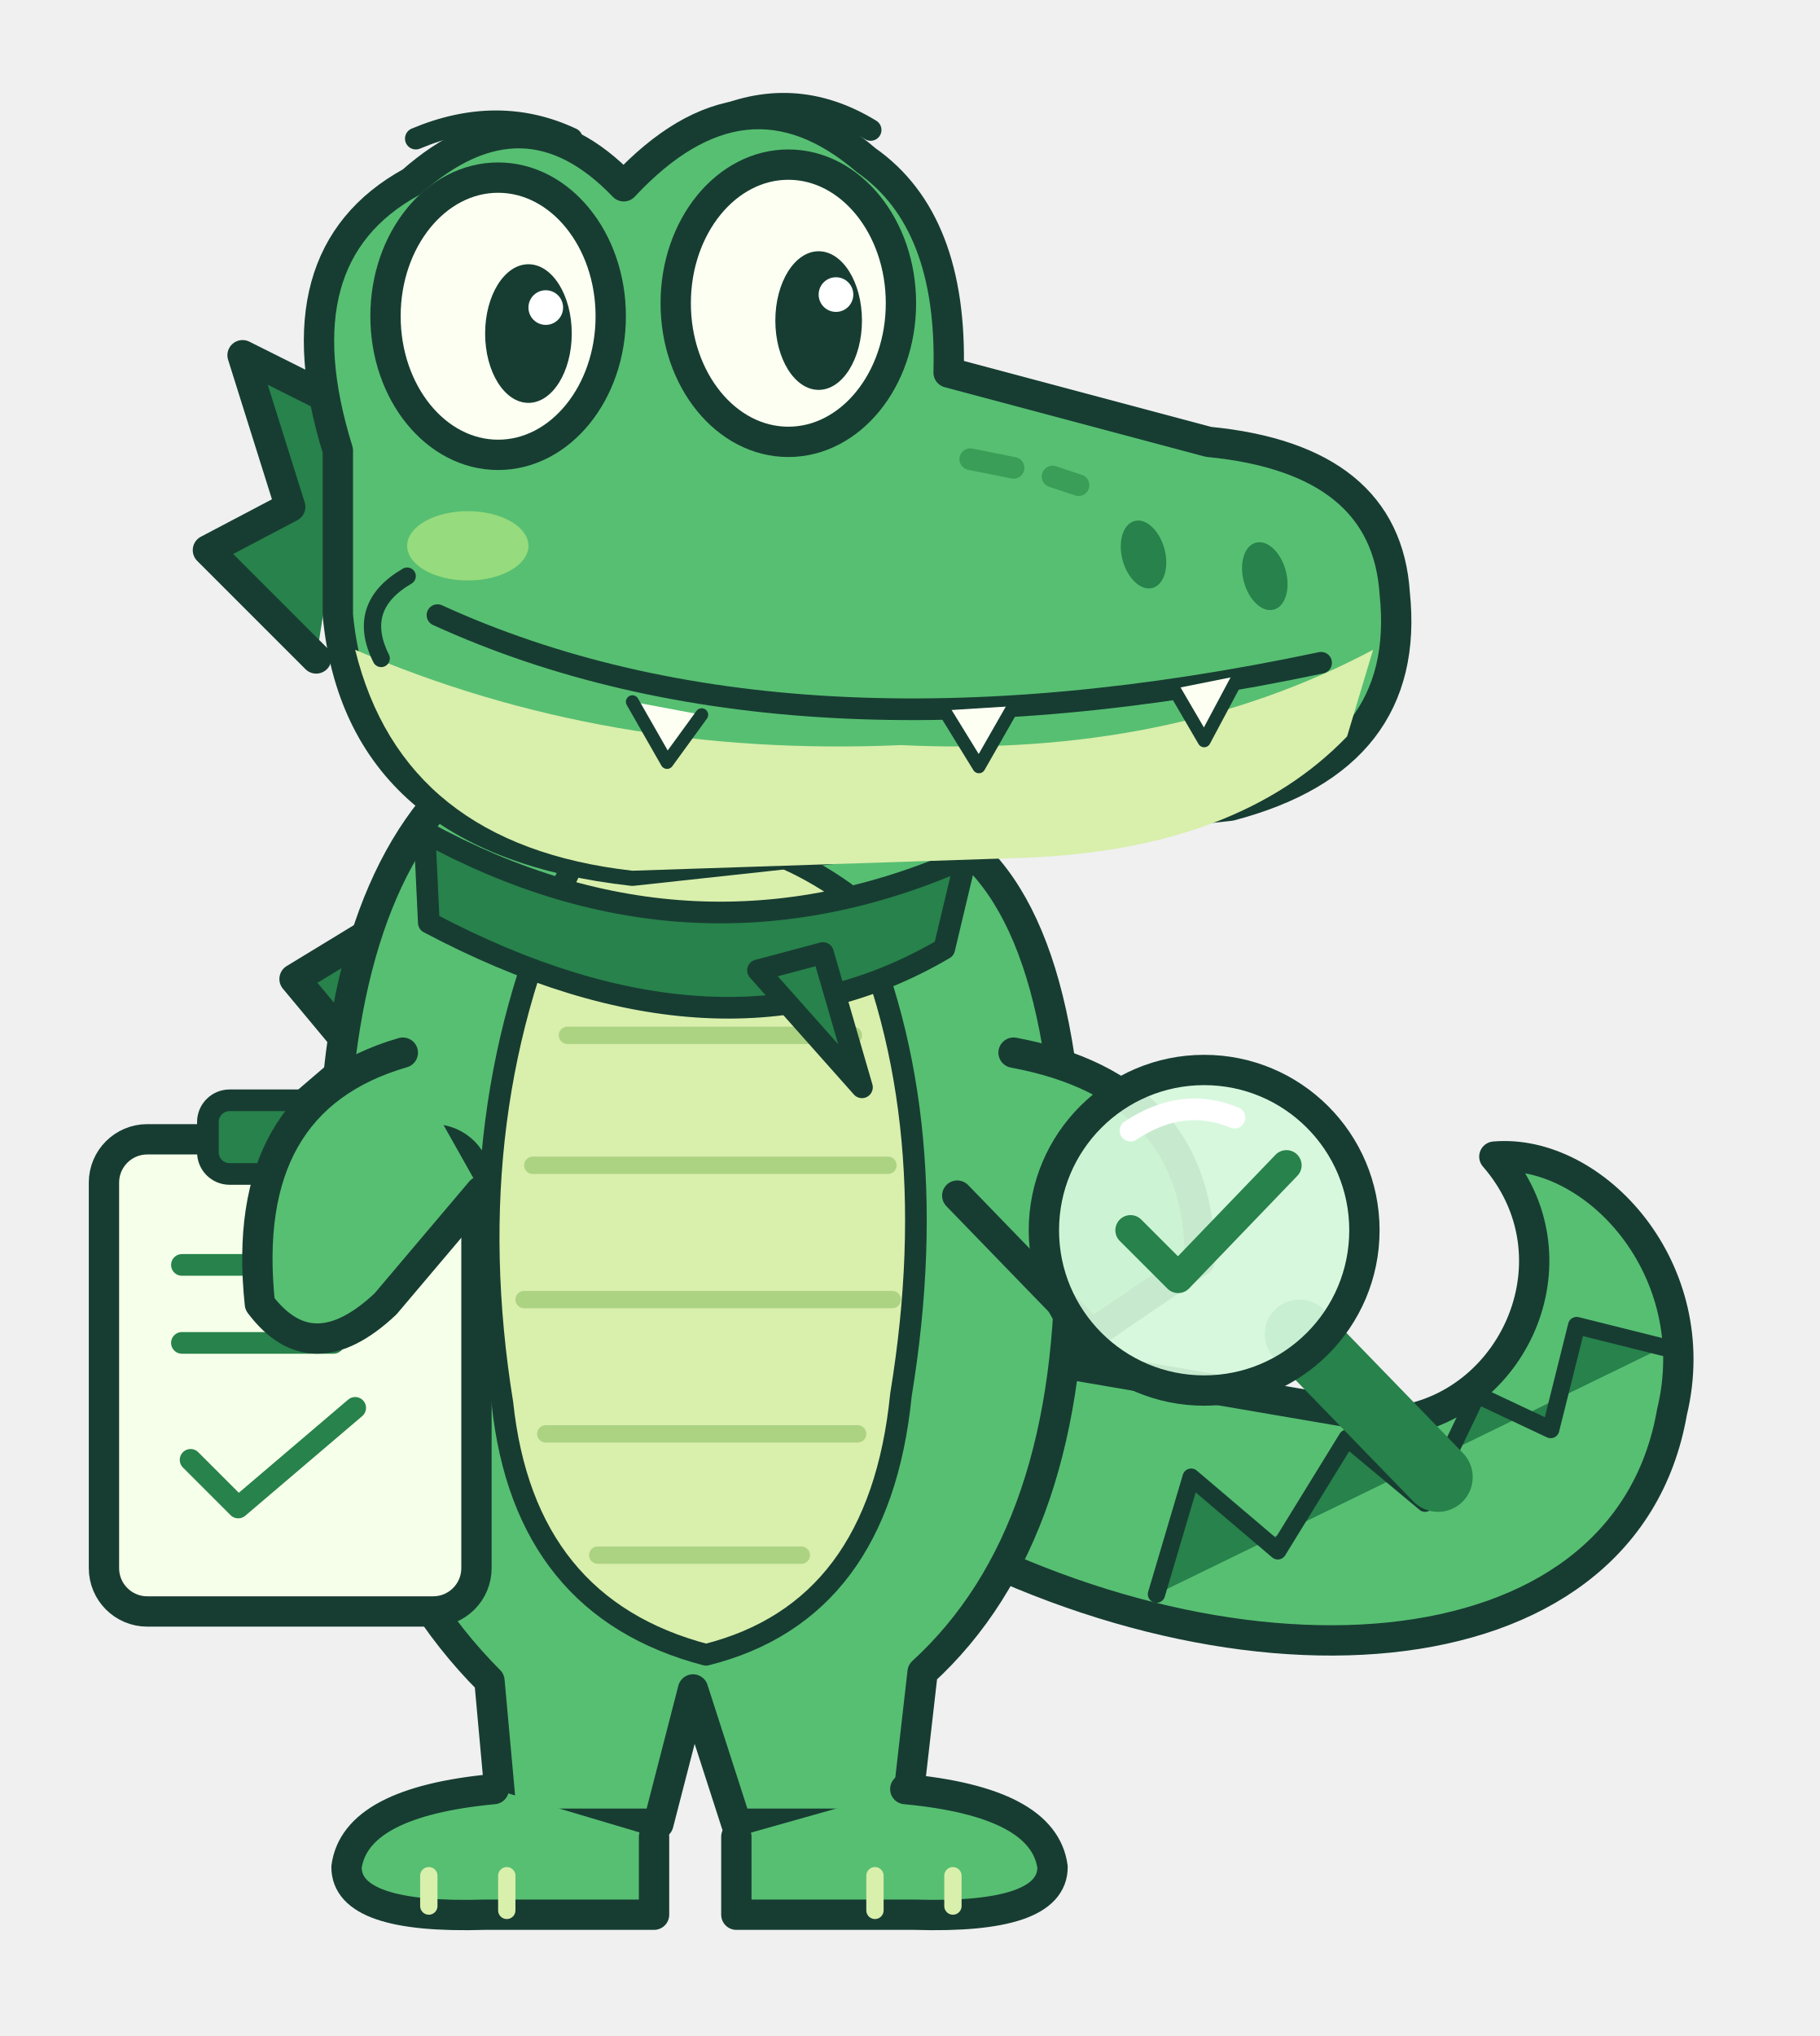
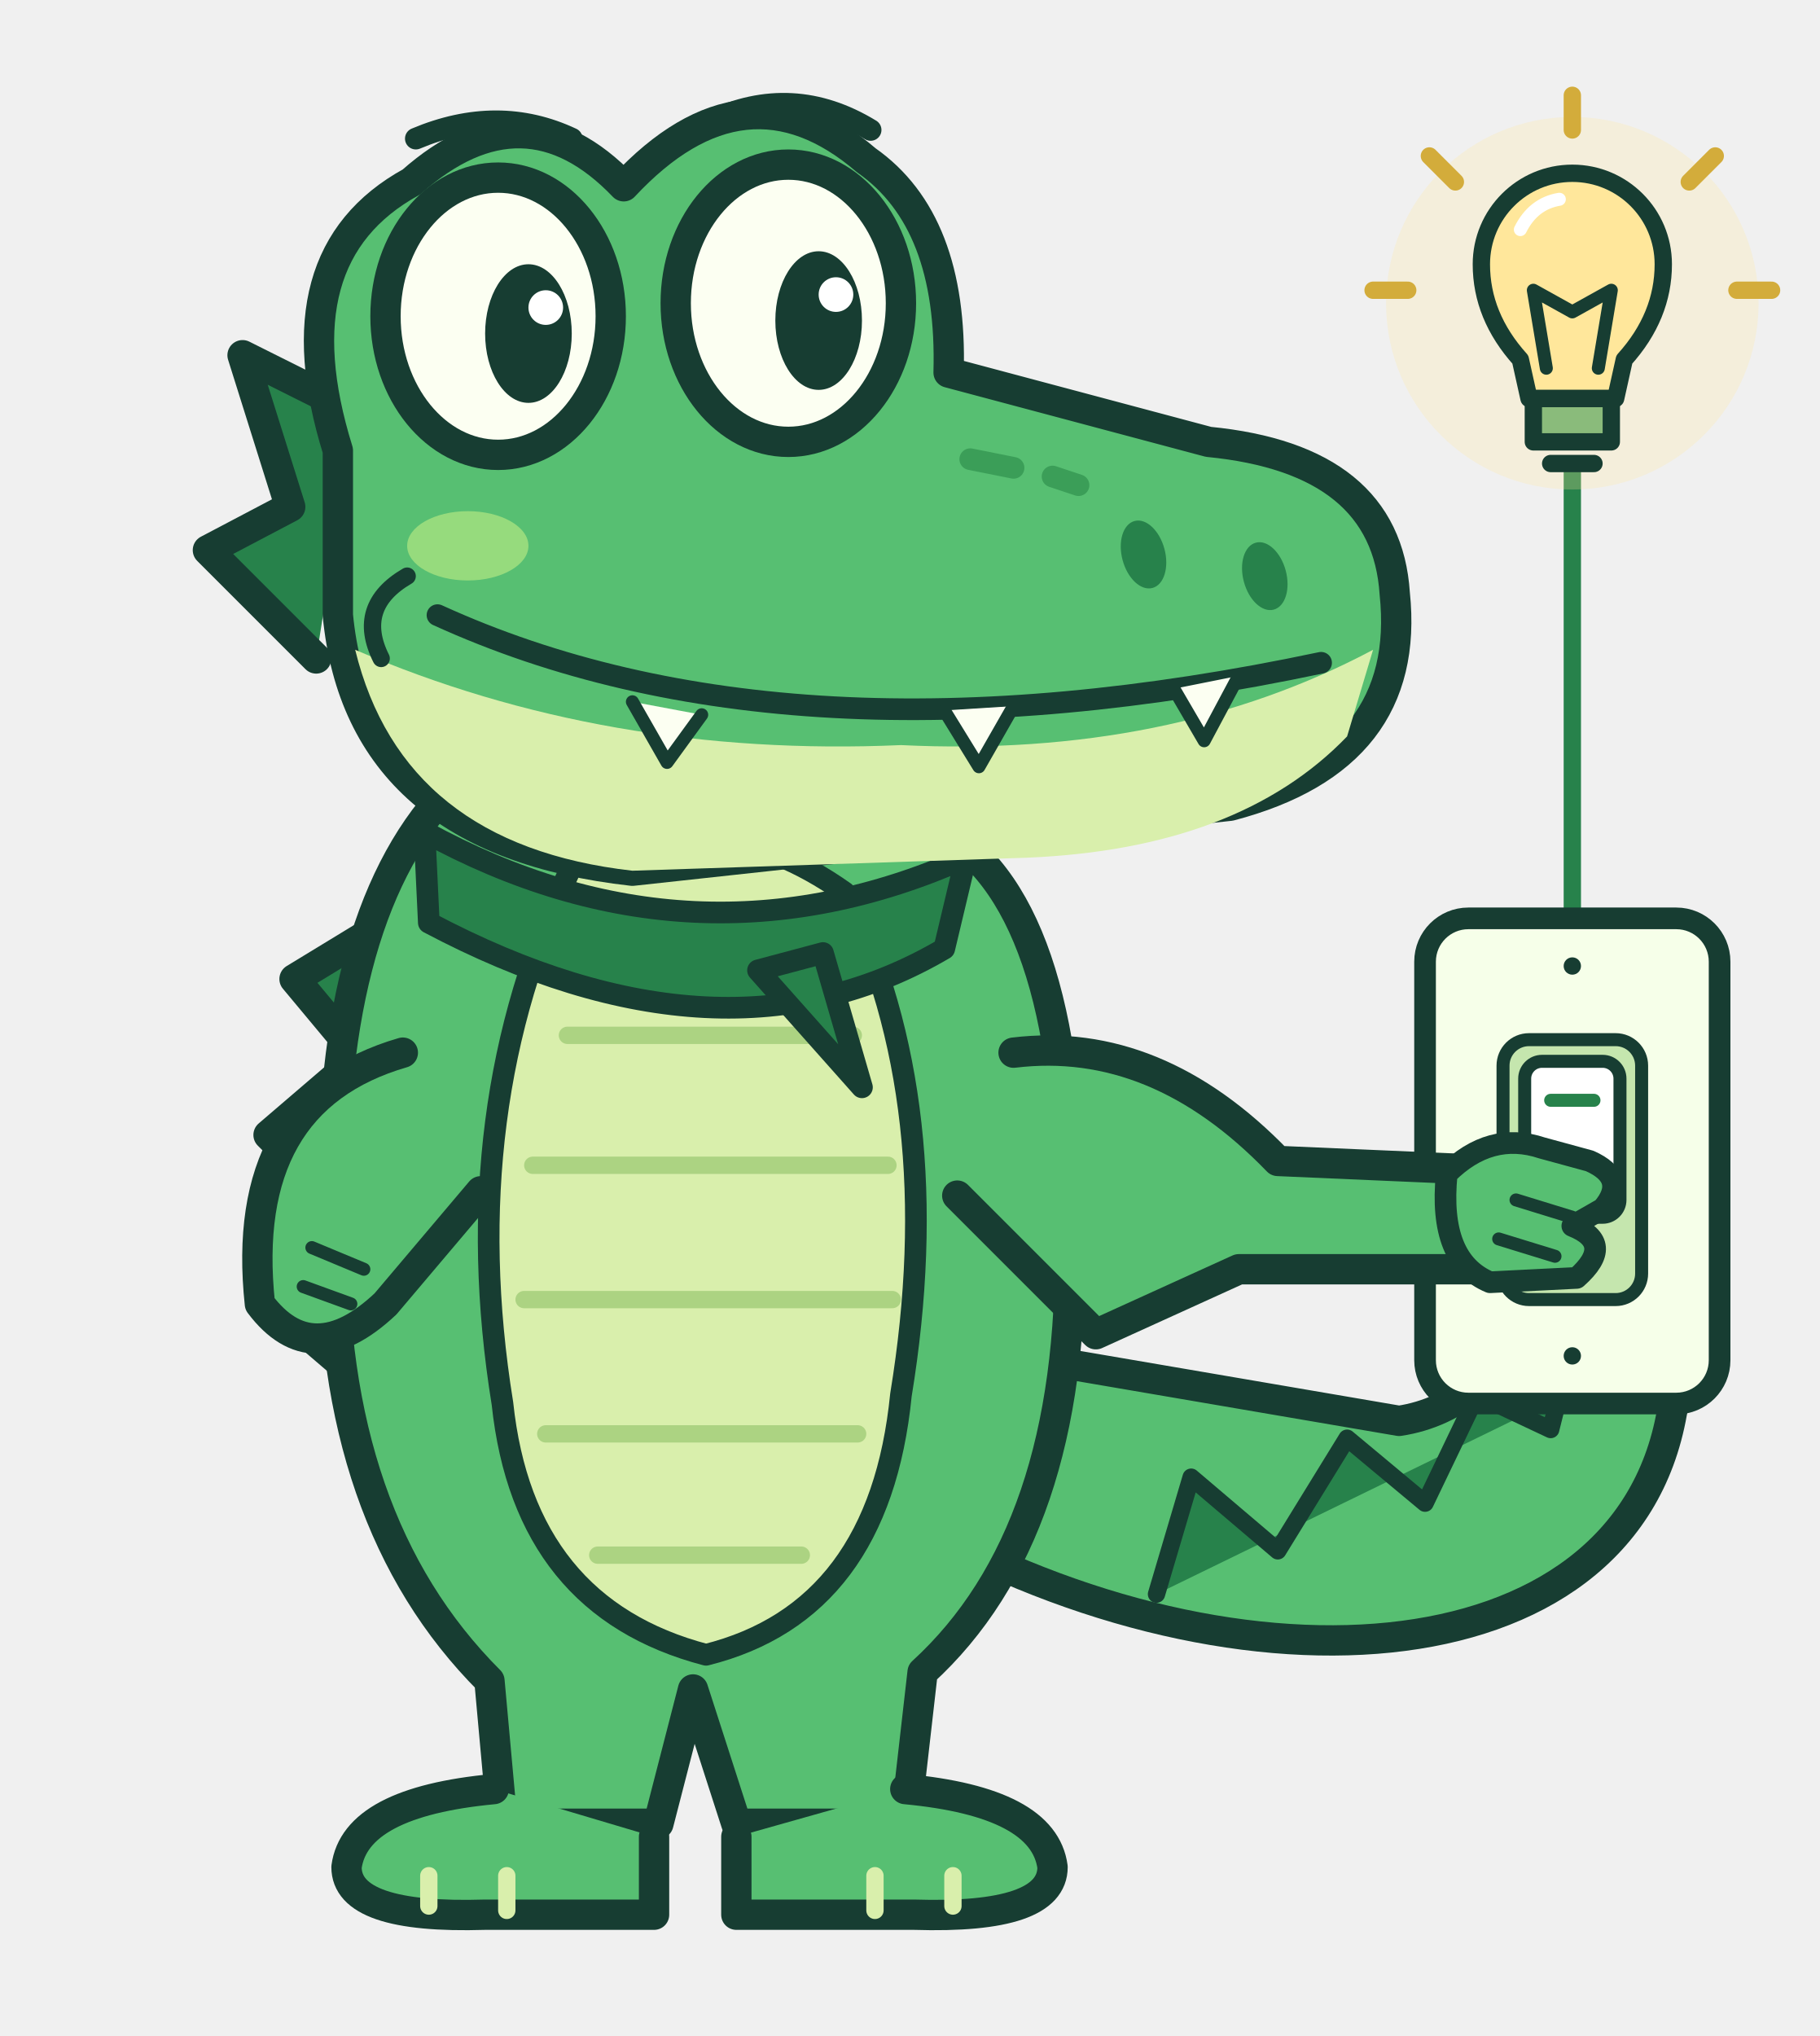
<svg xmlns="http://www.w3.org/2000/svg" width="840" height="940" viewBox="-160 -185 420 470" role="img" aria-labelledby="title">
  <defs>
+     <style>
+       @keyframes svet-toggle {
+         0%,
+         42%,
+         100% {
+           transform: translateY(0);
+         }
+         50%,
+         92% {
+           transform: translateY(12px);
+         }
+       }
+       @keyframes svet-light {
+         0%,
+         42%,
+         100% {
+           opacity: 1;
+         }
+         50%,
+         92% {
+           opacity: 0;
+         }
+       }
+       @keyframes svet-bulb {
+         0%,
+         42%,
+         100% {
+           fill: #ffe79b;
+         }
+         50%,
+         92% {
+           fill: #dde5dd;
+         }
+       }
+       .svet-toggle {
+         animation: svet-toggle 4s ease-in-out infinite;
+       }
+       .svet-light {
+         animation: svet-light 4s ease-in-out infinite;
+       }
+       .svet-bulb {
+         animation: svet-bulb 4s ease-in-out infinite;
+       }
+       @media (prefers-reduced-motion: reduce) {
+         .svet-toggle,
+         .svet-light,
+         .svet-bulb {
+           animation: none;
+         }
+       }
+     </style>
+     <g id="light-bulb" stroke="#173D32" stroke-width="4" stroke-linecap="round" stroke-linejoin="round">
+       <g class="svet-light">
+         <circle r="43" fill="#FFE79B" opacity=".25" stroke="none" />
+         <path d="M0-48V-40M-33-34L-27-28M-46-3H-38M33-34L27-28M46-3H38" fill="none" stroke="#D3AC3B" />
+       </g>
+       <path class="svet-bulb" d="M-21-9A21 21 0 1 1 21-9Q21 3 12 13L10 22H-10L-12 13Q-21 3-21-9Z" fill="#FFE79B" />
+       <path d="M-9 22H9V32H-9ZM-5 37H5" fill="#8ABB7B" />
+       <path d="M-6 15L-9-3L0 2L9-3L6 15" fill="none" stroke-width="3" />
+       <path d="M-12-17Q-9-23-3-24" fill="none" stroke="#FFF" stroke-width="3" />
+     </g>
    <g id="croc-head" stroke="#173D32" stroke-width="7" stroke-linecap="round" stroke-linejoin="round">
      <path d="M-78-90L-104-103L-93-68L-112-58L-87-33" fill="#27824B" />
      <path d="M-82-81Q-96-126-65-143Q-39-166-16-142Q12-172 40-148Q60-134 59-99L119-83Q160-79 162-48Q166-10 124 1L-14 16Q-77 9-82-43Z" fill="#57BF72" />
      <path d="M-78-35Q-20-10 48-13Q110-10 157-35L151-15Q126 11 77 13L-14 16Q-67 10-78-35Z" fill="#D9EFAC" stroke="none" />
      <ellipse cx="-45" cy="-112" rx="26" ry="32" fill="#FCFFF2" />
      <ellipse cx="22" cy="-115" rx="26" ry="32" fill="#FCFFF2" />
      <ellipse cx="-38" cy="-108" rx="10" ry="16" fill="#173D32" stroke="none" />
      <ellipse cx="29" cy="-111" rx="10" ry="16" fill="#173D32" stroke="none" />
      <circle cx="-34" cy="-114" r="4" fill="#FFF" stroke="none" />
      <circle cx="33" cy="-117" r="4" fill="#FFF" stroke="none" />
      <path d="M-64-153Q-45-161-28-153M4-157Q23-166 41-155" fill="none" stroke-width="5" />
      <ellipse cx="104" cy="-57" rx="5" ry="8" fill="#27824B" stroke="none" transform="rotate(-15 104 -57)" />
      <ellipse cx="132" cy="-52" rx="5" ry="8" fill="#27824B" stroke="none" transform="rotate(-15 132 -52)" />
      <path d="M-59-43Q22-6 145-32" fill="none" stroke-width="5" />
      <path d="M-14-23L-6-9L2-20M58-21L66-8L74-22M111-26L118-14L126-29" fill="#FCFFF2" stroke-width="3" />
      <path d="M-66-52Q-78-45-72-33" fill="none" stroke-width="4" />
      <ellipse cx="-52" cy="-59" rx="14" ry="8" fill="#96DB7D" stroke="none" />
      <path d="M64-79L74-77M83-75L89-73" fill="none" stroke="#3B9E58" stroke-width="5" />
    </g>
+     <g id="croc-icon">
+       <use href="#croc-head" />
+       <use href="#light-bulb" transform="translate(184 -131) scale(.65)" />
+     </g>
    <g id="crocodile" stroke="#173D32" stroke-width="7" stroke-linecap="round" stroke-linejoin="round">
      <path d="M47 164C123 209 215 204 226 141C234 108 208 80 185 82C205 105 190 139 163 143L87 130Z" fill="#57BF72" />
      <path d="M107 183L115 156L135 173L151 147L169 162L181 137L198 145L204 121L224 126" fill="#27824B" stroke-width="4" />
      <path d="M-69 27L-92 41L-77 59L-98 77L-79 96L-96 117L-75 135" fill="#27824B" />
      <path d="M-57-2Q-85 28-83 99Q-84 166-47 203L-44 236H-8L0 205L10 236H49L53 201Q88 169 87 101Q88 25 58 7Q10-20-57-2Z" fill="#57BF72" />
      <path d="M-28 15Q4-1 35 21Q59 70 48 137Q43 187 3 197Q-39 186-44 139Q-55 71-28 15Z" fill="#D9EFAC" stroke-width="5" />
      <path d="M-29 54H37M-37 84H45M-39 115H46M-34 146H38M-22 174H25" fill="none" stroke="#ACD382" stroke-width="4" />
      <path d="M-46 228Q-78 231-80 246Q-80 258-48 257H-9V239M49 228Q81 231 83 246Q83 258 51 257H10V239" fill="#57BF72" />
      <path d="M-61 248V255M-43 248V256M42 248V256M60 248V255" fill="none" stroke="#D9EFAC" stroke-width="4" />
      <path d="M-62 7Q0 41 63 13L58 34Q7 64-61 28Z" fill="#27824B" stroke-width="5" />
      <path d="M15 39L39 66L30 35Z" fill="#27824B" stroke-width="5" />
-       <rect x="-136" y="78" width="86" height="109" rx="10" fill="#F6FFE9" />
-       <rect x="-112" y="69" width="39" height="17" rx="5" fill="#27824B" stroke-width="5" />
-       <path d="M-118 107H-68M-118 125H-83M-116 152L-105 163L-78 140" fill="none" stroke="#27824B" stroke-width="5" />
      <path d="M-67 58Q-105 69-100 116Q-88 132-71 116L-49 90" fill="#57BF72" />
-       <path d="M74 58Q117 66 117 106L92 123L61 91" fill="#57BF72" />
-       <path d="M140 123L172 156" fill="none" stroke="#27824B" stroke-width="16" />
-       <circle cx="118" cy="99" r="37" fill="#D6F8DC" fill-opacity=".92" />
-       <path d="M101 99L112 110L137 84" fill="none" stroke="#27824B" stroke-width="7" />
-       <path d="M101 76Q113 68 125 73" fill="none" stroke="#FFF" stroke-width="5" />
+       <path d="M-88 103L-76 108M-90 112L-79 116" fill="none" stroke-width="3" />
+       <path d="M203 27V-76" fill="none" stroke="#27824B" stroke-width="4" />
+       <use href="#light-bulb" transform="translate(203 -115)" />
+       <rect x="169" y="27" width="68" height="112" rx="10" fill="#F6FFE9" stroke-width="5" />
+       <circle cx="203" cy="38" r="2" fill="#173D32" stroke="none" />
+       <circle cx="203" cy="128" r="2" fill="#173D32" stroke="none" />
+       <rect x="187" y="55" width="32" height="60" rx="6" fill="#C5E6AE" stroke-width="3" />
+       <g class="svet-toggle">
+         <rect x="192" y="60" width="22" height="36" rx="4" fill="#FFF" stroke-width="3" />
+         <path d="M198 69H208" fill="none" stroke="#27824B" stroke-width="3" />
+       </g>
+       <path d="M74 58Q107 54 135 83L181 85L184 108L126 108L93 123L61 91" fill="#57BF72" />
+       <g class="svet-toggle">
+         <path d="M174 86Q184 76 196 80L207 83Q216 87 210 94L203 98Q213 102 204 110L184 111Q172 106 174 86Z" fill="#57BF72" stroke-width="5" />
+         <path d="M190 92L203 96M186 101L199 105" fill="none" stroke-width="3" />
+       </g>
      <use href="#croc-head" />
    </g>
  </defs>
  <use href="#crocodile" />
</svg>
